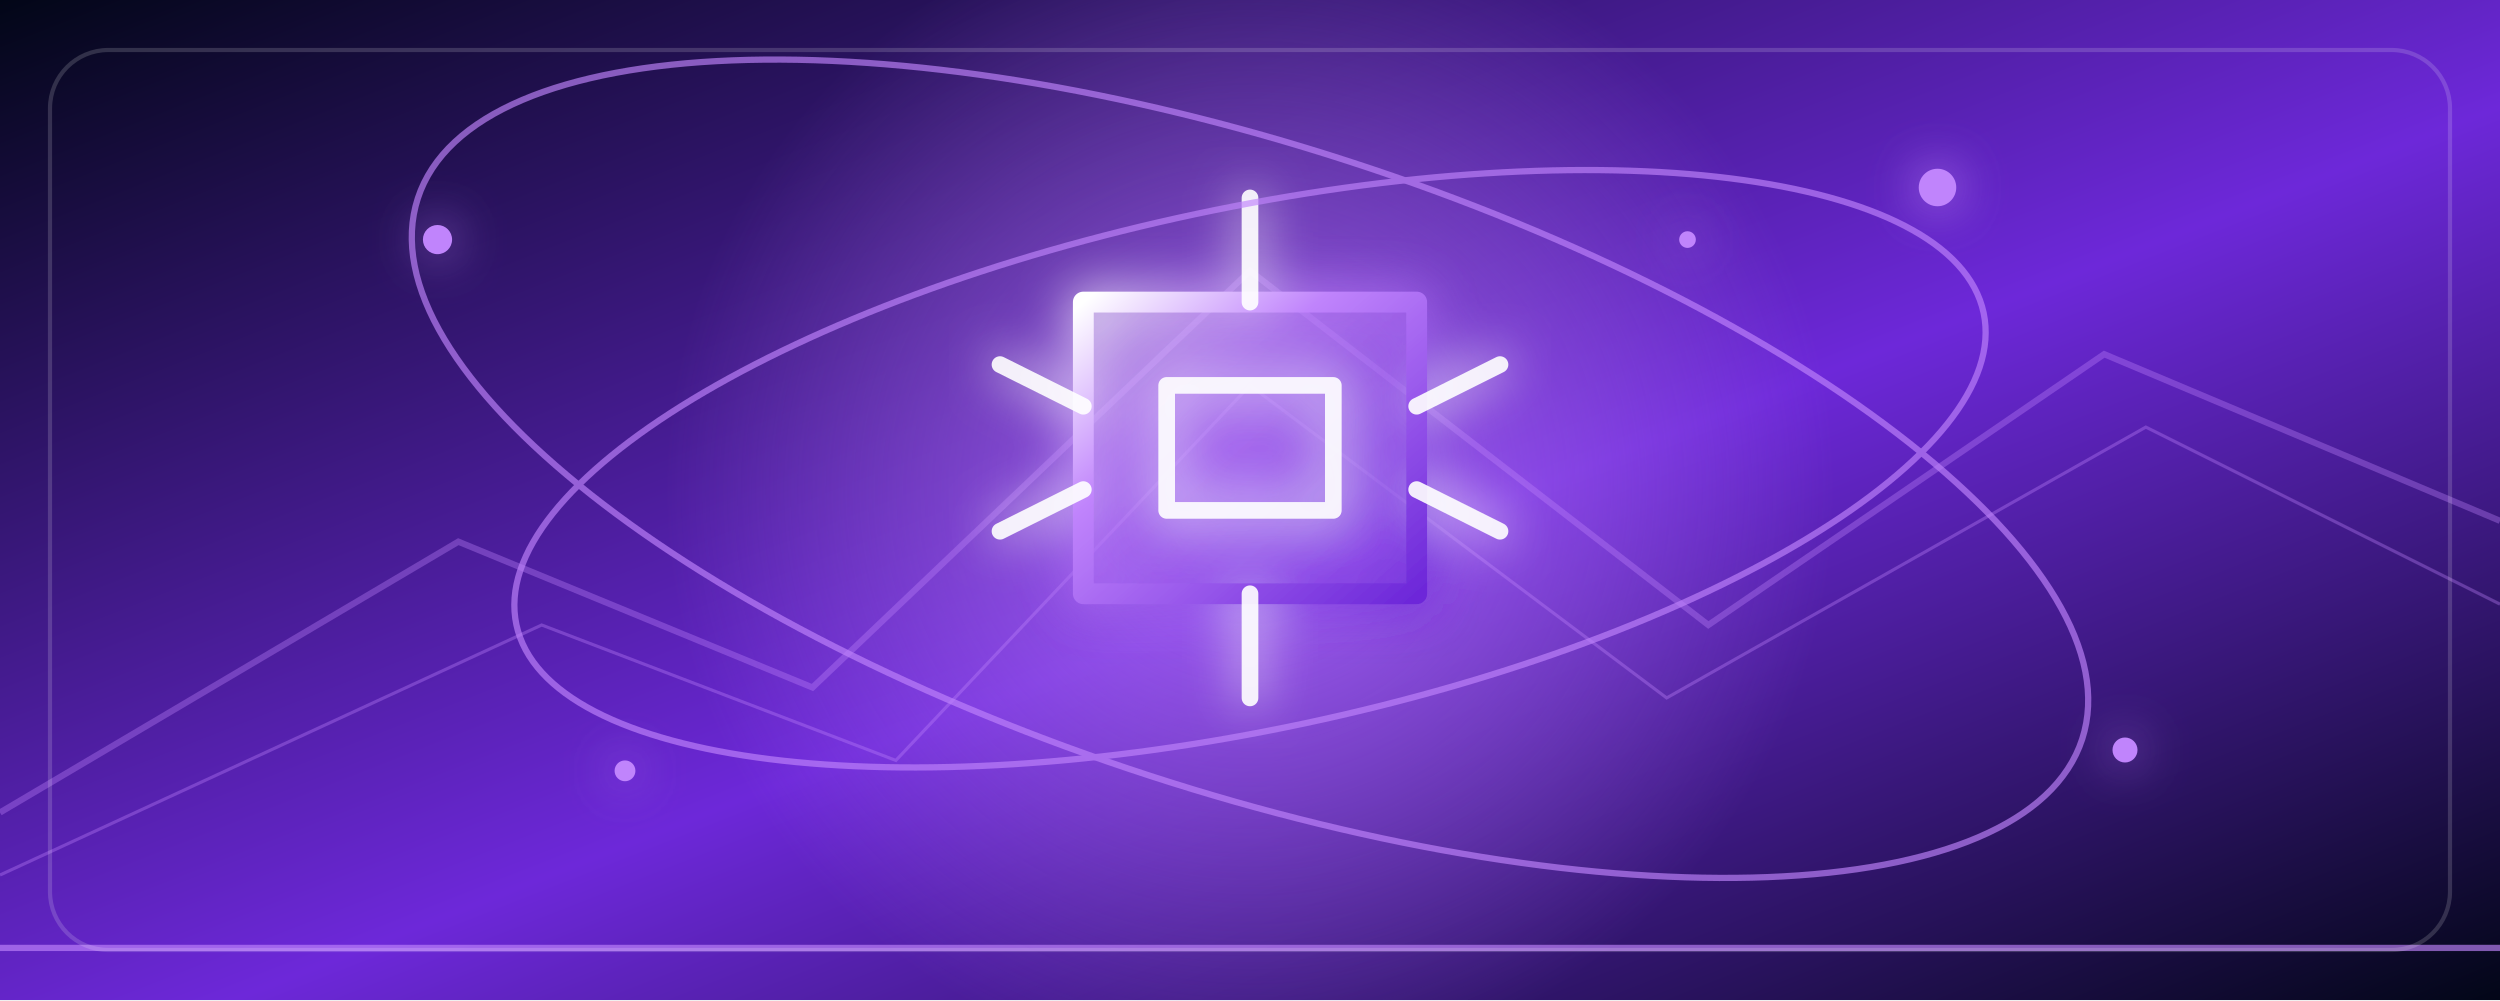
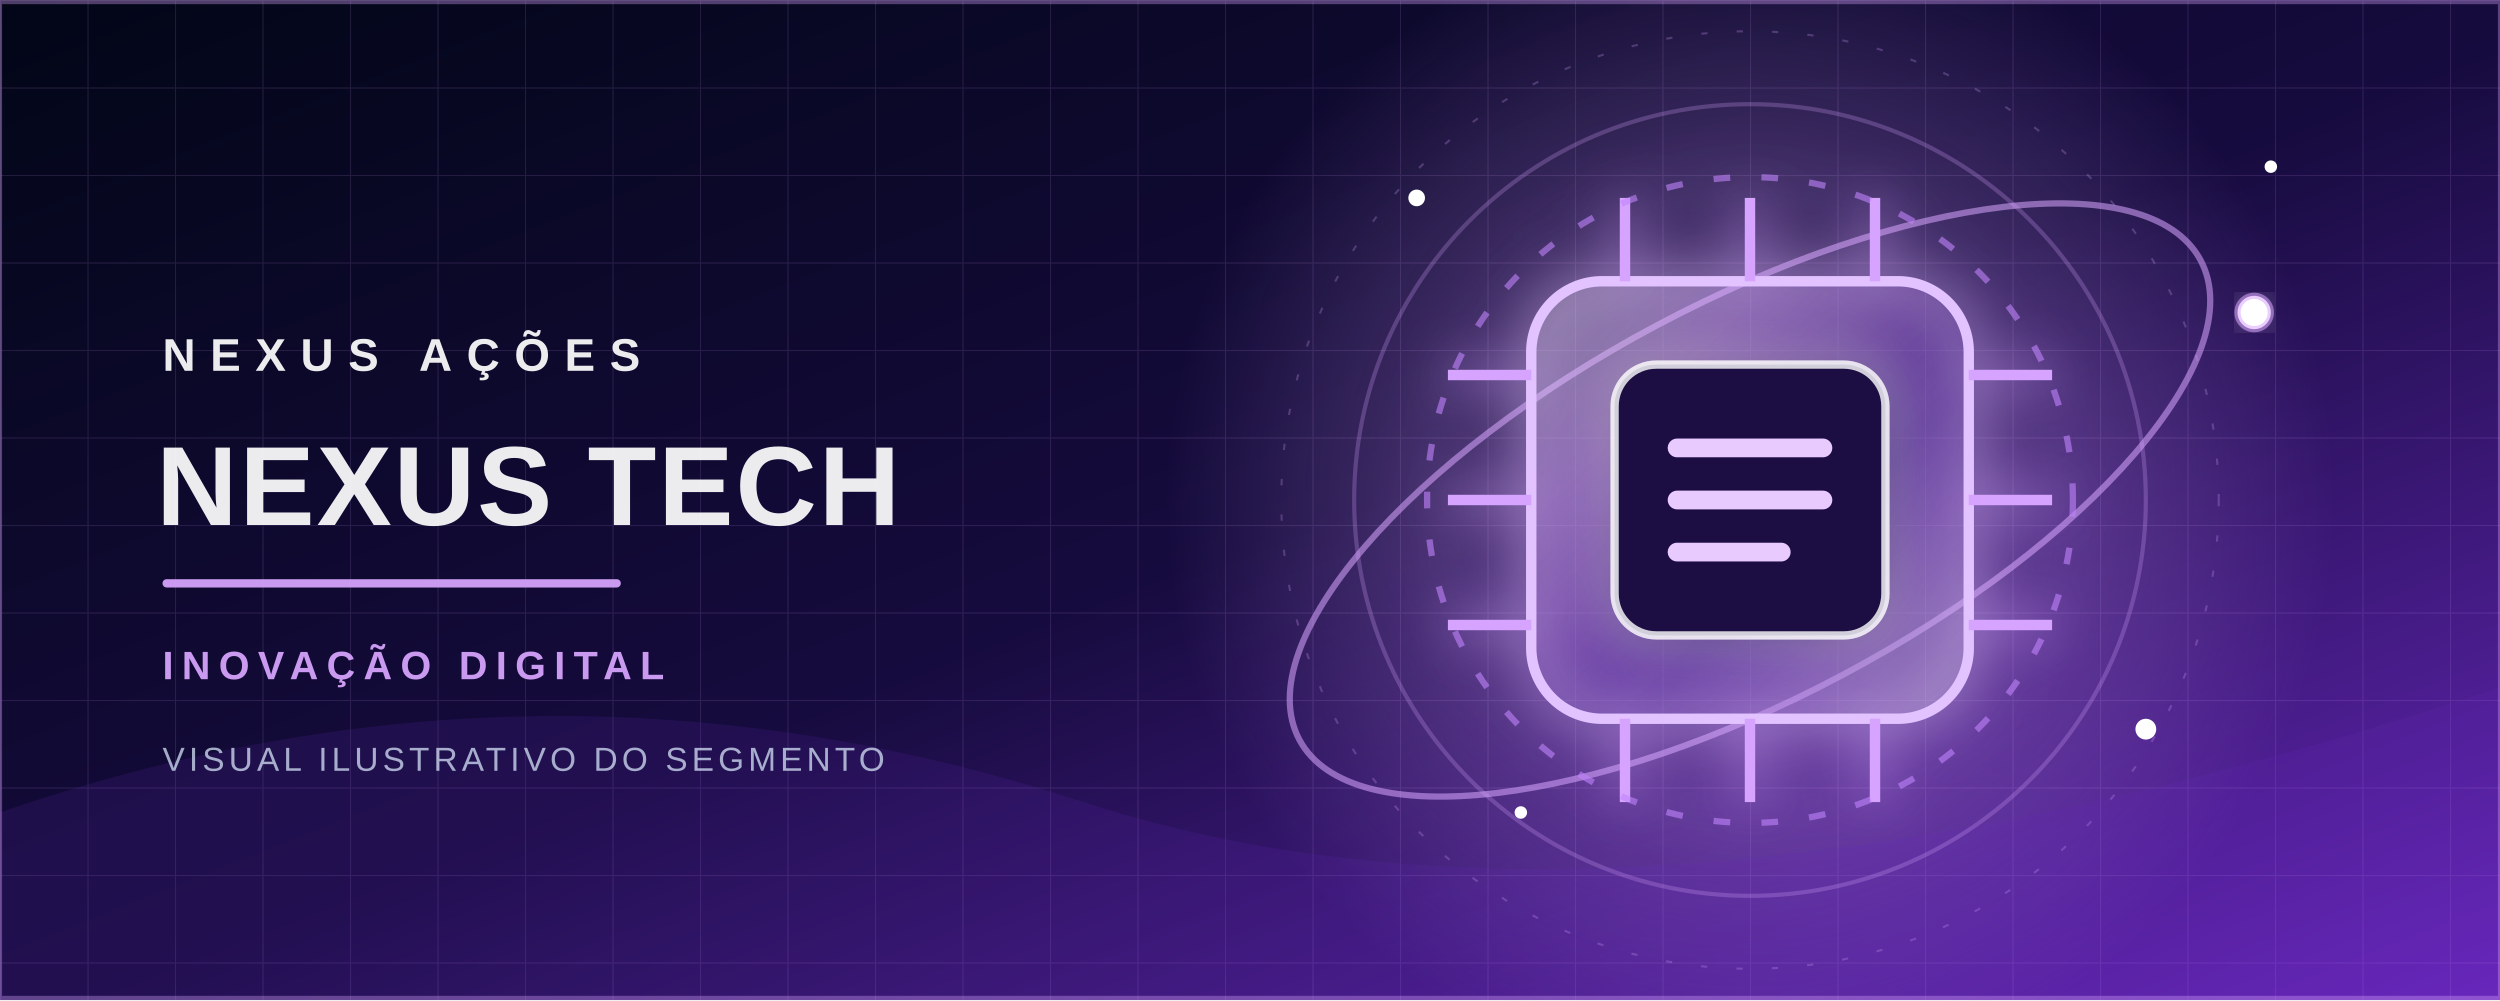
- <svg xmlns="http://www.w3.org/2000/svg" viewBox="0 0 1200 480" role="img" aria-label="Arte luminosa do plano nexus-tech">
+ <svg xmlns="http://www.w3.org/2000/svg" viewBox="0 0 1200 480" role="img" aria-label="NEXUS TECH: arte gráfica ilustrativa temática">
  <defs>
    <linearGradient id="bg" x1="0" y1="0" x2="1" y2="1">
      <stop stop-color="#020617" />
-       <stop offset=".55" stop-color="#6d28d9" />
-       <stop offset="1" stop-color="#020617" />
+       <stop offset=".52" stop-color="#160b3e" />
+       <stop offset="1" stop-color="#6827bb" />
    </linearGradient>
    <radialGradient id="halo">
-       <stop stop-color="#c084fc" stop-opacity=".65" />
-       <stop offset="1" stop-color="#c084fc" stop-opacity="0" />
+       <stop stop-color="#d9a6ff" stop-opacity=".5" />
+       <stop offset="1" stop-color="#d9a6ff" stop-opacity="0" />
    </radialGradient>
    <linearGradient id="metal" x1="0" y1="0" x2="1" y2="1">
      <stop stop-color="#fff" />
-       <stop offset=".35" stop-color="#c084fc" />
-       <stop offset="1" stop-color="#6d28d9" />
+       <stop offset=".28" stop-color="#d9a6ff" />
+       <stop offset=".62" stop-color="#6827bb" />
+       <stop offset="1" stop-color="#fff" />
    </linearGradient>
+     <linearGradient id="shine">
+       <stop offset="0" stop-color="#fff" stop-opacity="0" />
+       <stop offset=".48" stop-color="#fff" stop-opacity=".42" />
+       <stop offset="1" stop-color="#fff" stop-opacity="0" />
+     </linearGradient>
+     <pattern id="grid" width="42" height="42" patternUnits="userSpaceOnUse">
+       <path d="M42 0H0V42" fill="none" stroke="#d9a6ff" stroke-opacity=".13" stroke-width="1" />
+     </pattern>
    <filter id="glow">
-       <feGaussianBlur stdDeviation="12" result="blur" />
+       <feGaussianBlur stdDeviation="12" result="b" />
      <feMerge>
-         <feMergeNode in="blur" />
+         <feMergeNode in="b" />
        <feMergeNode in="SourceGraphic" />
      </feMerge>
    </filter>
  </defs>
+   <style>
+  .orbit{transform-origin:840px 240px;animation:spin 24s linear infinite}
+  .float{animation:float 5s ease-in-out infinite}
+  .pulse{transform-origin:840px 240px;animation:pulse 3.8s ease-in-out infinite}
+  .sweep{animation:sweep 6s ease-in-out infinite}
+  .spark{animation:spark 3s ease-in-out infinite alternate}
+  @keyframes spin{to{transform:rotate(360deg)}}
+  @keyframes float{0%,100%{transform:translateY(0)}50%{transform:translateY(-12px)}}
+  @keyframes pulse{0%,100%{opacity:.55;transform:scale(.96)}50%{opacity:1;transform:scale(1.04)}}
+  @keyframes sweep{0%{transform:translateX(-420px);opacity:0}20%{opacity:.6}70%{opacity:.35}100%{transform:translateX(1450px);opacity:0}}
+  @keyframes spark{from{opacity:.25}to{opacity:1}}
+  @media(prefers-reduced-motion:reduce){.orbit,.float,.pulse,.sweep,.spark{animation:none}}
+ </style>
  <rect width="1200" height="480" fill="url(#bg)" />
-   <circle cx="600" cy="235" r="280" fill="url(#halo)" />
-   <g fill="none" stroke="#c084fc" stroke-opacity=".35">
-     <path d="M0 390 L220 260 390 330 600 130 820 300 1010 170 1200 250" stroke-width="3" />
-     <path d="M0 420 L260 300 430 365 600 185 800 335 1030 205 1200 290" stroke-width="1.5" />
+   <rect width="1200" height="480" fill="url(#grid)" />
+   <circle cx="840" cy="240" r="280" fill="url(#halo)" class="pulse" />
+   <path d="M0 390Q260 300 520 385T1200 330V480H0Z" fill="#6827bb" opacity=".15" />
+   <g fill="none" stroke="#d9a6ff" stroke-opacity=".25">
+     <circle cx="840" cy="240" r="190" stroke-width="2" />
+     <circle cx="840" cy="240" r="225" stroke-width="1" stroke-dasharray="3 14" />
  </g>
-   <g filter="url(#glow)">
-     <path d="M520 145 H680 V285 H520 Z" fill="url(#metal)" fill-opacity=".28" stroke="url(#metal)" stroke-width="10" stroke-linejoin="round" />
-     <path d="M560 185 H640 V245 H560 Z M480 175 L520 195 M680 195 L720 175 M480 255 L520 235 M680 235 L720 255 M600 95 V145 M600 285 V335" fill="none" stroke="#fff" stroke-width="8" stroke-linecap="round" stroke-linejoin="round" opacity=".9" />
+   <g class="orbit" fill="none" stroke="#d9a6ff" stroke-width="3" stroke-opacity=".55">
+     <ellipse cx="840" cy="240" rx="245" ry="95" transform="rotate(-28 840 240)" />
+     <circle cx="1082" cy="150" r="8" fill="#fff" filter="url(#glow)" />
  </g>
-   <g fill="#c084fc" filter="url(#glow)">
-     <circle cx="210" cy="115" r="7" />
-     <circle cx="930" cy="90" r="9" />
-     <circle cx="1020" cy="360" r="6" />
-     <circle cx="300" cy="370" r="5" />
-     <circle cx="810" cy="115" r="4" />
+   <g class="float" filter="url(#glow)">
+     <g transform="translate(840 240)">
+       <rect x="-105" y="-105" width="210" height="210" rx="34" fill="url(#metal)" fill-opacity=".2" stroke="#e2c2ff" stroke-width="5" />
+       <rect x="-65" y="-65" width="130" height="130" rx="20" fill="#1b0d43" stroke="#fff" stroke-opacity=".8" stroke-width="4" />
+       <path d="M-35-25H35M-35 0H35M-35 25H15" stroke="#e8caff" stroke-width="9" stroke-linecap="round" />
+       <g stroke="#d6a4ff" stroke-width="5">
+         <path d="M-145-60H-105M-145 0H-105M-145 60H-105M105-60H145M105 0H145M105 60H145M-60-145V-105M0-145V-105M60-145V-105M-60 105V145M0 105V145M60 105V145" />
+       </g>
+       <circle r="155" fill="none" stroke="#c084fc" stroke-opacity=".6" stroke-width="3" stroke-dasharray="8 15" />
+     </g>
  </g>
-   <g fill="none" stroke="#c084fc" stroke-width="3" opacity=".65">
-     <ellipse cx="600" cy="225" rx="360" ry="125" transform="rotate(-12 600 225)">
-       <animateTransform attributeName="transform" type="rotate" from="-12 600 225" to="348 600 225" dur="36s" repeatCount="indefinite" />
-     </ellipse>
-     <ellipse cx="600" cy="225" rx="420" ry="155" transform="rotate(18 600 225)" />
+   <g class="spark" fill="#fff">
+     <circle cx="680" cy="95" r="4" />
+     <circle cx="1030" cy="350" r="5" />
+     <circle cx="730" cy="390" r="3" />
+     <circle cx="1090" cy="80" r="3" />
  </g>
-   <path d="M0 455 H1200" stroke="#c084fc" stroke-opacity=".65" stroke-width="3" />
-   <rect x="24" y="24" width="1152" height="432" rx="28" fill="none" stroke="#fff" stroke-opacity=".16" stroke-width="2" />
+   <g opacity=".92">
+     <text x="78" y="178" fill="#fff" font-family="Arial,sans-serif" font-size="22" font-weight="700" letter-spacing="7">NEXUS AÇÕES</text>
+     <text x="75" y="252" fill="#fff" font-family="Arial,sans-serif" font-size="54" font-weight="800" letter-spacing="1">NEXUS TECH</text>
+     <rect x="78" y="278" width="220" height="4" rx="2" fill="#d9a6ff" />
+     <text x="78" y="326" fill="#d9a6ff" font-family="Arial,sans-serif" font-size="19" font-weight="700" letter-spacing="4">INOVAÇÃO DIGITAL</text>
+     <text x="78" y="370" fill="#dbeafe" opacity=".78" font-family="Arial,sans-serif" font-size="16" letter-spacing="2">VISUAL ILUSTRATIVO DO SEGMENTO</text>
+   </g>
+   <rect class="sweep" x="-300" y="0" width="180" height="480" fill="url(#shine)" transform="skewX(-18)" />
+   <path d="M0 1H1200V479H0Z" fill="none" stroke="#d9a6ff" stroke-opacity=".35" stroke-width="2" />
</svg>
